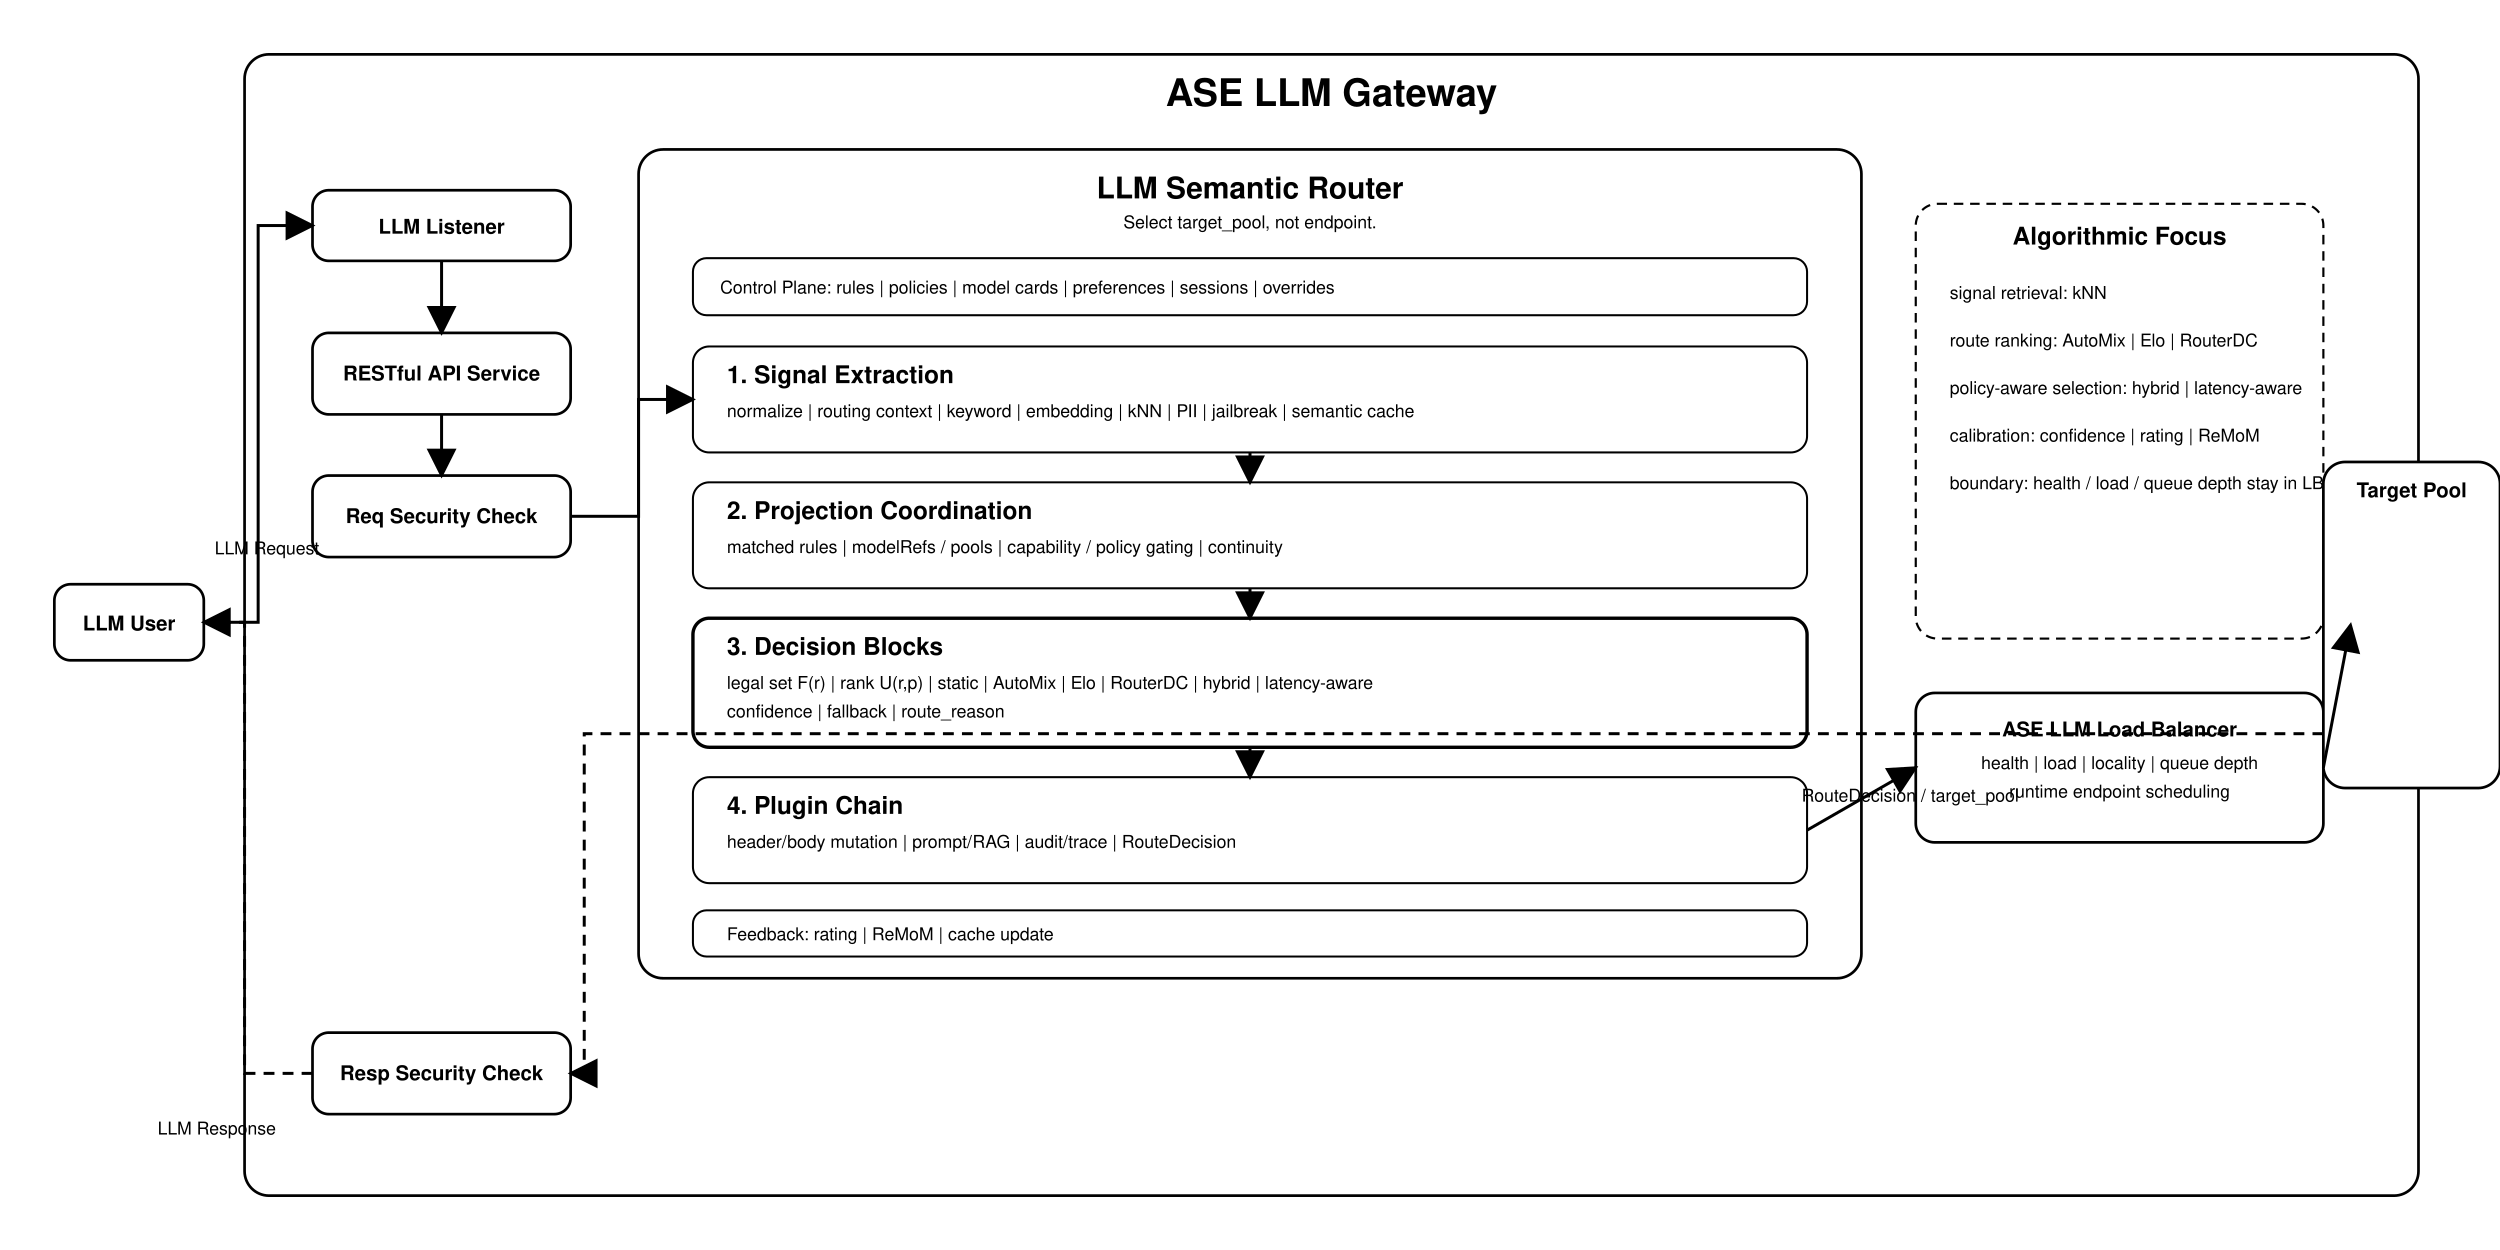
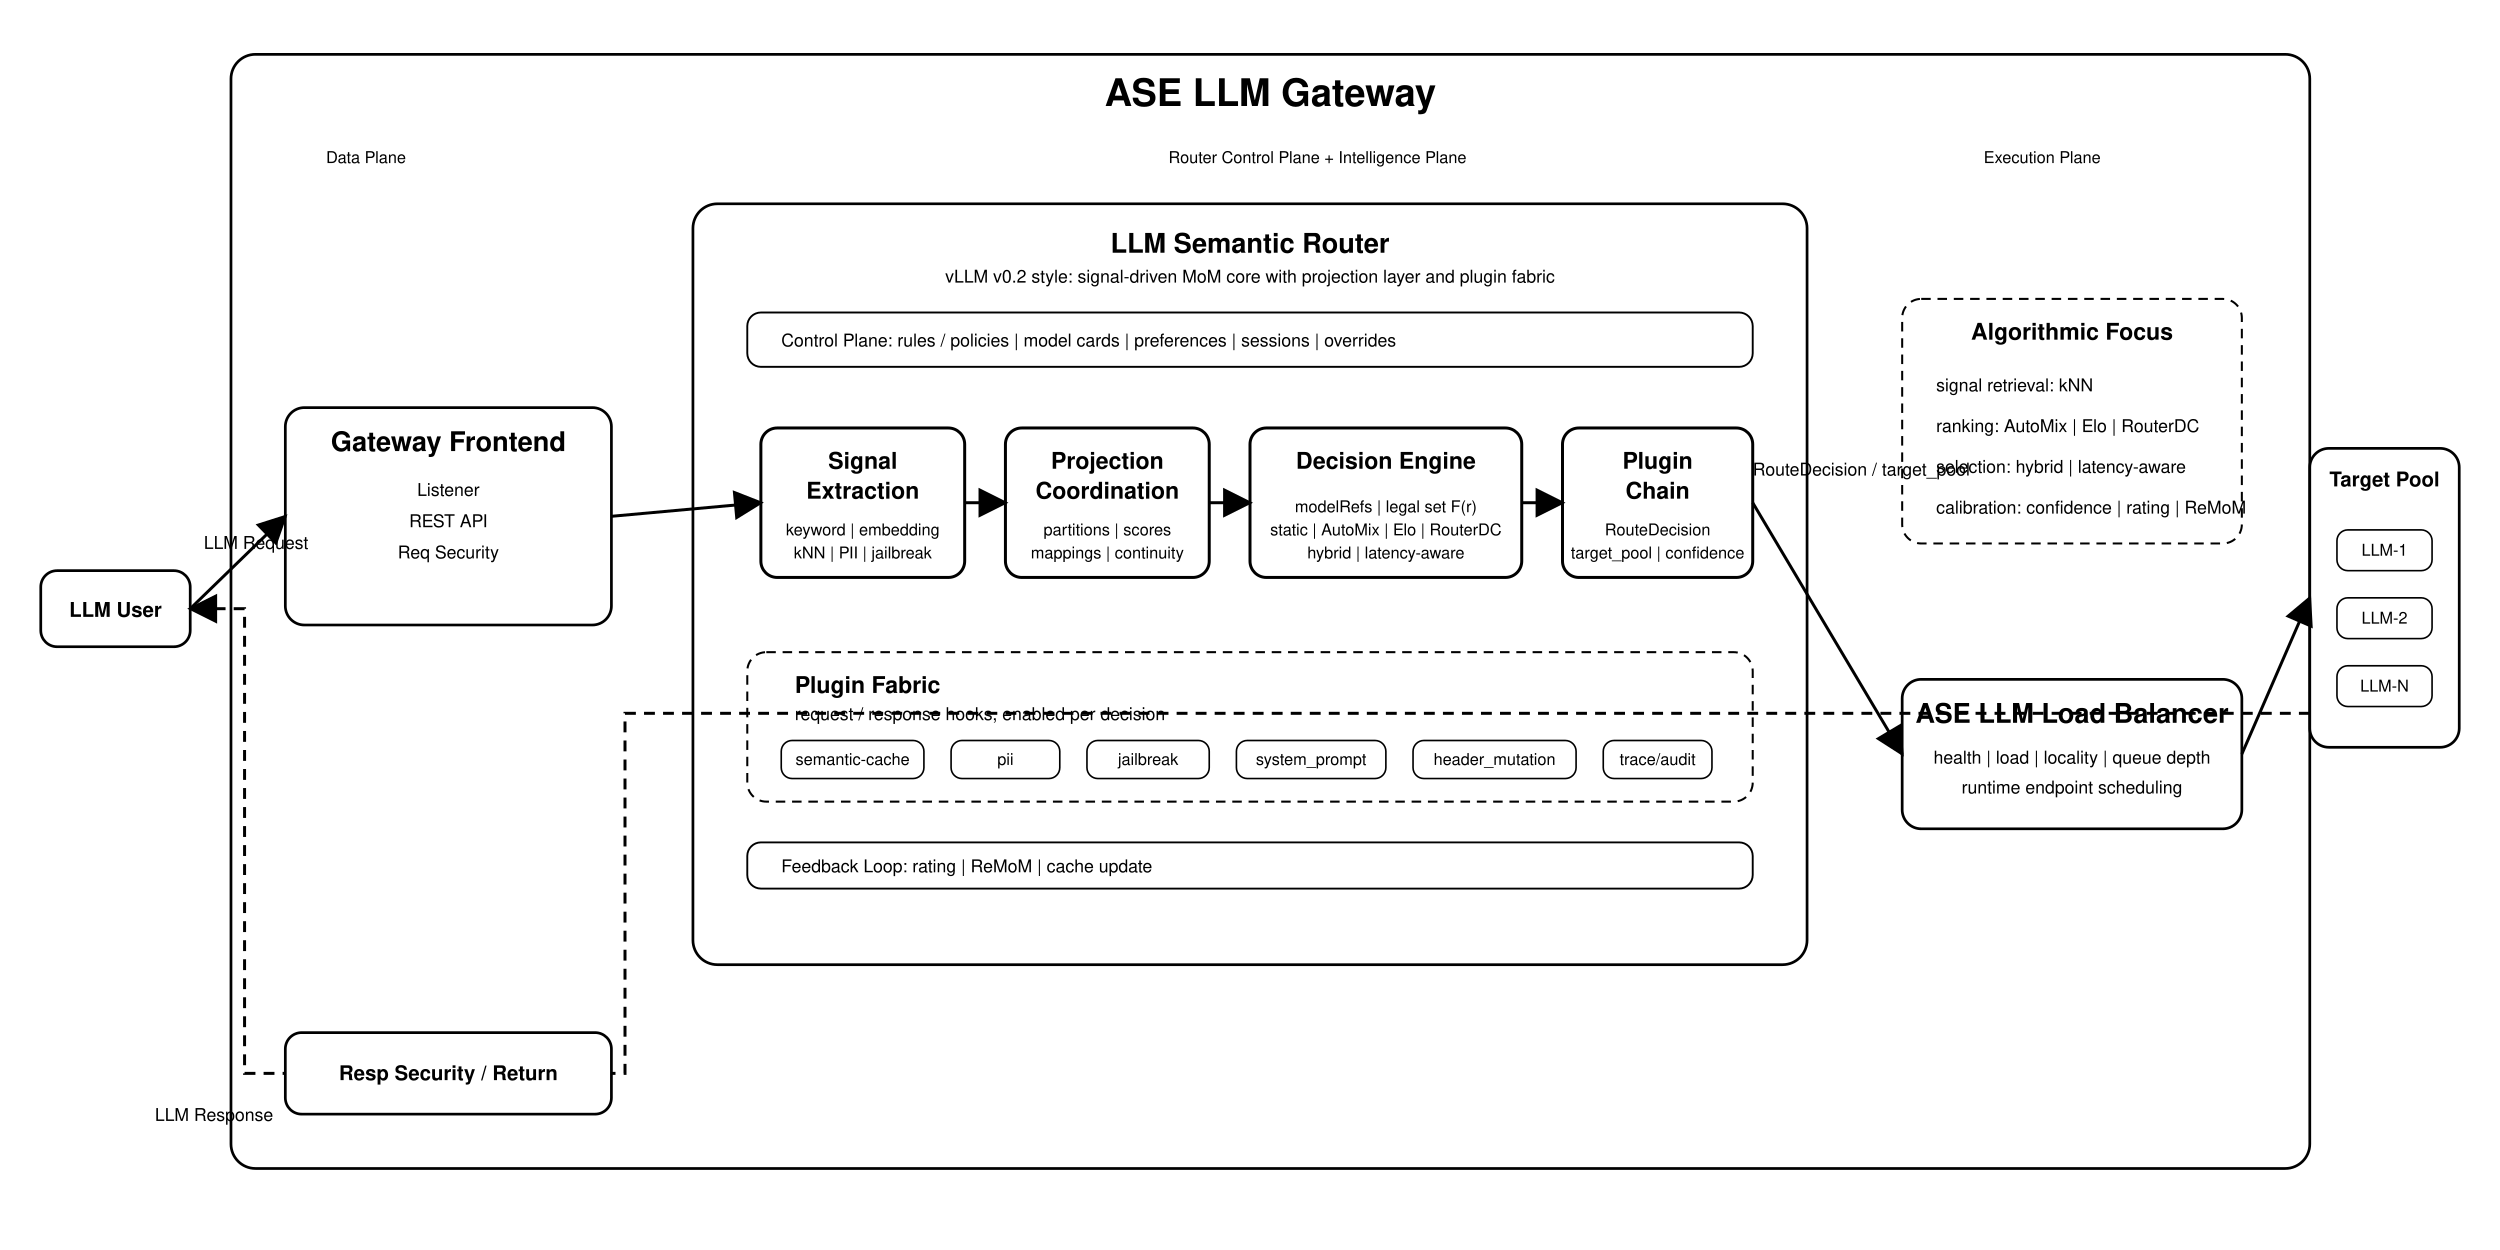
<svg xmlns="http://www.w3.org/2000/svg" width="1840" height="920" viewBox="0 0 1840 920" version="1.1">
  <defs>
    <style>
      .title { font-family: Helvetica, Arial, sans-serif; font-size: 28px; font-weight: 700; fill: #000000; }
-       .subtitle { font-family: Helvetica, Arial, sans-serif; font-size: 22px; font-weight: 700; fill: #000000; }
-       .section { font-family: Helvetica, Arial, sans-serif; font-size: 18px; font-weight: 700; fill: #000000; }
+       .subtitle { font-family: Helvetica, Arial, sans-serif; font-size: 20px; font-weight: 700; fill: #000000; }
+       .section { font-family: Helvetica, Arial, sans-serif; font-size: 17px; font-weight: 700; fill: #000000; }
      .label { font-family: Helvetica, Arial, sans-serif; font-size: 15px; font-weight: 600; fill: #000000; }
      .small { font-family: Helvetica, Arial, sans-serif; font-size: 13px; fill: #000000; }
      .tiny { font-family: Helvetica, Arial, sans-serif; font-size: 12px; fill: #000000; }
      .box { fill: #ffffff; stroke: #000000; stroke-width: 2; }
      .router { fill: #ffffff; stroke: #000000; stroke-width: 2; }
-       .band { fill: #ffffff; stroke: #000000; stroke-width: 1.5; }
-       .core { fill: #ffffff; stroke: #000000; stroke-width: 2.5; }
-       .focus { fill: #ffffff; stroke: #000000; stroke-width: 1.6; stroke-dasharray: 7 5; }
+       .lane { fill: #ffffff; stroke: #000000; stroke-width: 1.4; }
+       .core { fill: #ffffff; stroke: #000000; stroke-width: 2.2; }
+       .chip { fill: #ffffff; stroke: #000000; stroke-width: 1.2; }
+       .focus { fill: #ffffff; stroke: #000000; stroke-width: 1.5; stroke-dasharray: 7 5; }
      .request { fill: none; stroke: #000000; stroke-width: 2.2; marker-end: url(#arrow); }
      .response { fill: none; stroke: #000000; stroke-width: 2.2; stroke-dasharray: 8 6; marker-end: url(#arrow); }
    </style>
    <marker id="arrow" markerWidth="10" markerHeight="10" refX="9" refY="5" orient="auto" markerUnits="strokeWidth">
      <path d="M 0 0 L 10 5 L 0 10 z" fill="#000000" />
    </marker>
  </defs>
  <rect x="0" y="0" width="1840" height="920" fill="#ffffff" />
-   <rect x="180" y="40" width="1600" height="840" rx="18" class="box" />
-   <text x="980" y="78" text-anchor="middle" class="title">ASE LLM Gateway</text>
-   <rect x="40" y="430" width="110" height="56" rx="12" class="box" />
-   <text x="95" y="464" text-anchor="middle" class="label">LLM User</text>
-   <rect x="230" y="140" width="190" height="52" rx="12" class="box" />
-   <text x="325" y="172" text-anchor="middle" class="label">LLM Listener</text>
-   <rect x="230" y="245" width="190" height="60" rx="12" class="box" />
-   <text x="325" y="280" text-anchor="middle" class="label">RESTful API Service</text>
-   <rect x="230" y="350" width="190" height="60" rx="12" class="box" />
-   <text x="325" y="385" text-anchor="middle" class="label">Req Security Check</text>
-   <rect x="230" y="760" width="190" height="60" rx="12" class="box" />
-   <text x="325" y="795" text-anchor="middle" class="label">Resp Security Check</text>
-   <path d="M 150 458 L 190 458 L 190 166 L 230 166" class="request" />
-   <text x="158" y="408" class="small">LLM Request</text>
-   <path d="M 325 192 L 325 245" class="request" />
-   <path d="M 325 305 L 325 350" class="request" />
-   <rect x="470" y="110" width="900" height="610" rx="18" class="router" />
-   <text x="920" y="146" text-anchor="middle" class="subtitle">LLM Semantic Router</text>
-   <text x="920" y="168" text-anchor="middle" class="small">Select target_pool, not endpoint.</text>
-   <rect x="510" y="190" width="820" height="42" rx="10" class="band" />
-   <text x="530" y="216" class="small">Control Plane: rules | policies | model cards | preferences | sessions | overrides</text>
-   <rect x="510" y="255" width="820" height="78" rx="12" class="band" />
-   <text x="535" y="282" class="section">1. Signal Extraction</text>
-   <text x="535" y="307" class="small">normalize | routing context | keyword | embedding | kNN | PII | jailbreak | semantic cache</text>
-   <rect x="510" y="355" width="820" height="78" rx="12" class="band" />
-   <text x="535" y="382" class="section">2. Projection Coordination</text>
-   <text x="535" y="407" class="small">matched rules | modelRefs / pools | capability / policy gating | continuity</text>
-   <rect x="510" y="455" width="820" height="95" rx="12" class="core" />
-   <text x="535" y="482" class="section">3. Decision Blocks</text>
-   <text x="535" y="507" class="small">legal set F(r) | rank U(r,p) | static | AutoMix | Elo | RouterDC | hybrid | latency-aware</text>
-   <text x="535" y="528" class="small">confidence | fallback | route_reason</text>
-   <rect x="510" y="572" width="820" height="78" rx="12" class="band" />
-   <text x="535" y="599" class="section">4. Plugin Chain</text>
-   <text x="535" y="624" class="small">header/body mutation | prompt/RAG | audit/trace | RouteDecision</text>
-   <rect x="510" y="670" width="820" height="34" rx="10" class="band" />
-   <text x="535" y="692" class="small">Feedback: rating | ReMoM | cache update</text>
-   <path d="M 420 380 L 470 380 L 470 294 L 510 294" class="request" />
-   <path d="M 920 333 L 920 355" class="request" />
-   <path d="M 920 433 L 920 455" class="request" />
-   <path d="M 920 550 L 920 572" class="request" />
-   <rect x="1410" y="150" width="300" height="320" rx="16" class="focus" />
-   <text x="1560" y="180" text-anchor="middle" class="section">Algorithmic Focus</text>
-   <text x="1435" y="220" class="small">signal retrieval: kNN</text>
-   <text x="1435" y="255" class="small">route ranking: AutoMix | Elo | RouterDC</text>
-   <text x="1435" y="290" class="small">policy-aware selection: hybrid | latency-aware</text>
-   <text x="1435" y="325" class="small">calibration: confidence | rating | ReMoM</text>
-   <text x="1435" y="360" class="small">boundary: health / load / queue depth stay in LB</text>
-   <rect x="1410" y="510" width="300" height="110" rx="14" class="box" />
-   <text x="1560" y="542" text-anchor="middle" class="label">ASE LLM Load Balancer</text>
-   <text x="1560" y="566" text-anchor="middle" class="small">health | load | locality | queue depth</text>
-   <text x="1560" y="587" text-anchor="middle" class="small">runtime endpoint scheduling</text>
-   <rect x="1730" y="380" width="90" height="42" rx="10" class="box" />
-   <text x="1775" y="406" text-anchor="middle" class="small">LLM Server</text>
-   <rect x="1730" y="440" width="90" height="42" rx="10" class="box" />
-   <text x="1775" y="466" text-anchor="middle" class="small">LLM Server</text>
-   <rect x="1730" y="500" width="90" height="42" rx="10" class="box" />
-   <text x="1775" y="526" text-anchor="middle" class="small">LLM Server</text>
-   <rect x="1710" y="340" width="130" height="240" rx="16" class="box" />
-   <text x="1775" y="366" text-anchor="middle" class="label">Target Pool</text>
-   <path d="M 1330 611 L 1410 565" class="request" />
-   <text x="1326" y="590" class="small">RouteDecision / target_pool</text>
-   <path d="M 1710 565 L 1730 460" class="request" />
-   <path d="M 1710 540 L 430 540 L 430 790 L 420 790" class="response" />
-   <path d="M 230 790 L 180 790 L 180 458 L 150 458" class="response" />
-   <text x="116" y="835" class="small">LLM Response</text>
+   <rect x="170" y="40" width="1530" height="820" rx="18" class="box" />
+   <text x="935" y="78" text-anchor="middle" class="title">ASE LLM Gateway</text>
+   <text x="240" y="120" class="tiny">Data Plane</text>
+   <text x="860" y="120" class="tiny">Router Control Plane + Intelligence Plane</text>
+   <text x="1460" y="120" class="tiny">Execution Plane</text>
+   <rect x="30" y="420" width="110" height="56" rx="12" class="box" />
+   <text x="85" y="454" text-anchor="middle" class="label">LLM User</text>
+   <rect x="210" y="300" width="240" height="160" rx="14" class="box" />
+   <text x="330" y="332" text-anchor="middle" class="subtitle">Gateway Frontend</text>
+   <text x="330" y="365" text-anchor="middle" class="small">Listener</text>
+   <text x="330" y="388" text-anchor="middle" class="small">REST API</text>
+   <text x="330" y="411" text-anchor="middle" class="small">Req Security</text>
+   <path d="M 140 448 L 210 380" class="request" />
+   <text x="150" y="404" class="small">LLM Request</text>
+   <rect x="510" y="150" width="820" height="560" rx="18" class="router" />
+   <text x="920" y="186" text-anchor="middle" class="subtitle">LLM Semantic Router</text>
+   <text x="920" y="208" text-anchor="middle" class="small">vLLM v0.2 style: signal-driven MoM core with projection layer and plugin fabric</text>
+   <rect x="550" y="230" width="740" height="40" rx="10" class="lane" />
+   <text x="575" y="255" class="small">Control Plane: rules / policies | model cards | preferences | sessions | overrides</text>
+   <rect x="560" y="315" width="150" height="110" rx="12" class="core" />
+   <text x="635" y="345" text-anchor="middle" class="section">Signal</text>
+   <text x="635" y="367" text-anchor="middle" class="section">Extraction</text>
+   <text x="635" y="394" text-anchor="middle" class="tiny">keyword | embedding</text>
+   <text x="635" y="411" text-anchor="middle" class="tiny">kNN | PII | jailbreak</text>
+   <rect x="740" y="315" width="150" height="110" rx="12" class="core" />
+   <text x="815" y="345" text-anchor="middle" class="section">Projection</text>
+   <text x="815" y="367" text-anchor="middle" class="section">Coordination</text>
+   <text x="815" y="394" text-anchor="middle" class="tiny">partitions | scores</text>
+   <text x="815" y="411" text-anchor="middle" class="tiny">mappings | continuity</text>
+   <rect x="920" y="315" width="200" height="110" rx="12" class="core" />
+   <text x="1020" y="345" text-anchor="middle" class="section">Decision Engine</text>
+   <text x="1020" y="377" text-anchor="middle" class="tiny">modelRefs | legal set F(r)</text>
+   <text x="1020" y="394" text-anchor="middle" class="tiny">static | AutoMix | Elo | RouterDC</text>
+   <text x="1020" y="411" text-anchor="middle" class="tiny">hybrid | latency-aware</text>
+   <rect x="1150" y="315" width="140" height="110" rx="12" class="core" />
+   <text x="1220" y="345" text-anchor="middle" class="section">Plugin</text>
+   <text x="1220" y="367" text-anchor="middle" class="section">Chain</text>
+   <text x="1220" y="394" text-anchor="middle" class="tiny">RouteDecision</text>
+   <text x="1220" y="411" text-anchor="middle" class="tiny">target_pool | confidence</text>
+   <path d="M 450 380 L 560 370" class="request" />
+   <path d="M 710 370 L 740 370" class="request" />
+   <path d="M 890 370 L 920 370" class="request" />
+   <path d="M 1120 370 L 1150 370" class="request" />
+   <rect x="550" y="480" width="740" height="110" rx="14" class="focus" />
+   <text x="585" y="510" class="section">Plugin Fabric</text>
+   <text x="585" y="530" class="small">request / response hooks, enabled per decision</text>
+   <rect x="575" y="545" width="105" height="28" rx="8" class="chip" />
+   <text x="627.5" y="563" text-anchor="middle" class="tiny">semantic-cache</text>
+   <rect x="700" y="545" width="80" height="28" rx="8" class="chip" />
+   <text x="740" y="563" text-anchor="middle" class="tiny">pii</text>
+   <rect x="800" y="545" width="90" height="28" rx="8" class="chip" />
+   <text x="845" y="563" text-anchor="middle" class="tiny">jailbreak</text>
+   <rect x="910" y="545" width="110" height="28" rx="8" class="chip" />
+   <text x="965" y="563" text-anchor="middle" class="tiny">system_prompt</text>
+   <rect x="1040" y="545" width="120" height="28" rx="8" class="chip" />
+   <text x="1100" y="563" text-anchor="middle" class="tiny">header_mutation</text>
+   <rect x="1180" y="545" width="80" height="28" rx="8" class="chip" />
+   <text x="1220" y="563" text-anchor="middle" class="tiny">trace/audit</text>
+   <rect x="550" y="620" width="740" height="34" rx="10" class="lane" />
+   <text x="575" y="642" class="small">Feedback Loop: rating | ReMoM | cache update</text>
+   <rect x="1400" y="220" width="250" height="180" rx="14" class="focus" />
+   <text x="1525" y="250" text-anchor="middle" class="section">Algorithmic Focus</text>
+   <text x="1425" y="288" class="small">signal retrieval: kNN</text>
+   <text x="1425" y="318" class="small">ranking: AutoMix | Elo | RouterDC</text>
+   <text x="1425" y="348" class="small">selection: hybrid | latency-aware</text>
+   <text x="1425" y="378" class="small">calibration: confidence | rating | ReMoM</text>
+   <rect x="1400" y="500" width="250" height="110" rx="14" class="box" />
+   <text x="1525" y="532" text-anchor="middle" class="subtitle">ASE LLM Load Balancer</text>
+   <text x="1525" y="562" text-anchor="middle" class="small">health | load | locality | queue depth</text>
+   <text x="1525" y="584" text-anchor="middle" class="small">runtime endpoint scheduling</text>
+   <path d="M 1290 370 L 1400 555" class="request" />
+   <text x="1290" y="350" class="small">RouteDecision / target_pool</text>
+   <rect x="1700" y="330" width="110" height="220" rx="14" class="box" />
+   <text x="1755" y="358" text-anchor="middle" class="label">Target Pool</text>
+   <rect x="1720" y="390" width="70" height="30" rx="8" class="chip" />
+   <text x="1755" y="409" text-anchor="middle" class="tiny">LLM-1</text>
+   <rect x="1720" y="440" width="70" height="30" rx="8" class="chip" />
+   <text x="1755" y="459" text-anchor="middle" class="tiny">LLM-2</text>
+   <rect x="1720" y="490" width="70" height="30" rx="8" class="chip" />
+   <text x="1755" y="509" text-anchor="middle" class="tiny">LLM-N</text>
+   <path d="M 1650 555 L 1700 440" class="request" />
+   <path d="M 1700 525 L 460 525 L 460 790 L 420 790" class="response" />
+   <path d="M 230 790 L 180 790 L 180 448 L 140 448" class="response" />
+   <text x="114" y="825" class="small">LLM Response</text>
+   <rect x="210" y="760" width="240" height="60" rx="12" class="box" />
+   <text x="330" y="795" text-anchor="middle" class="label">Resp Security / Return</text>
</svg>
